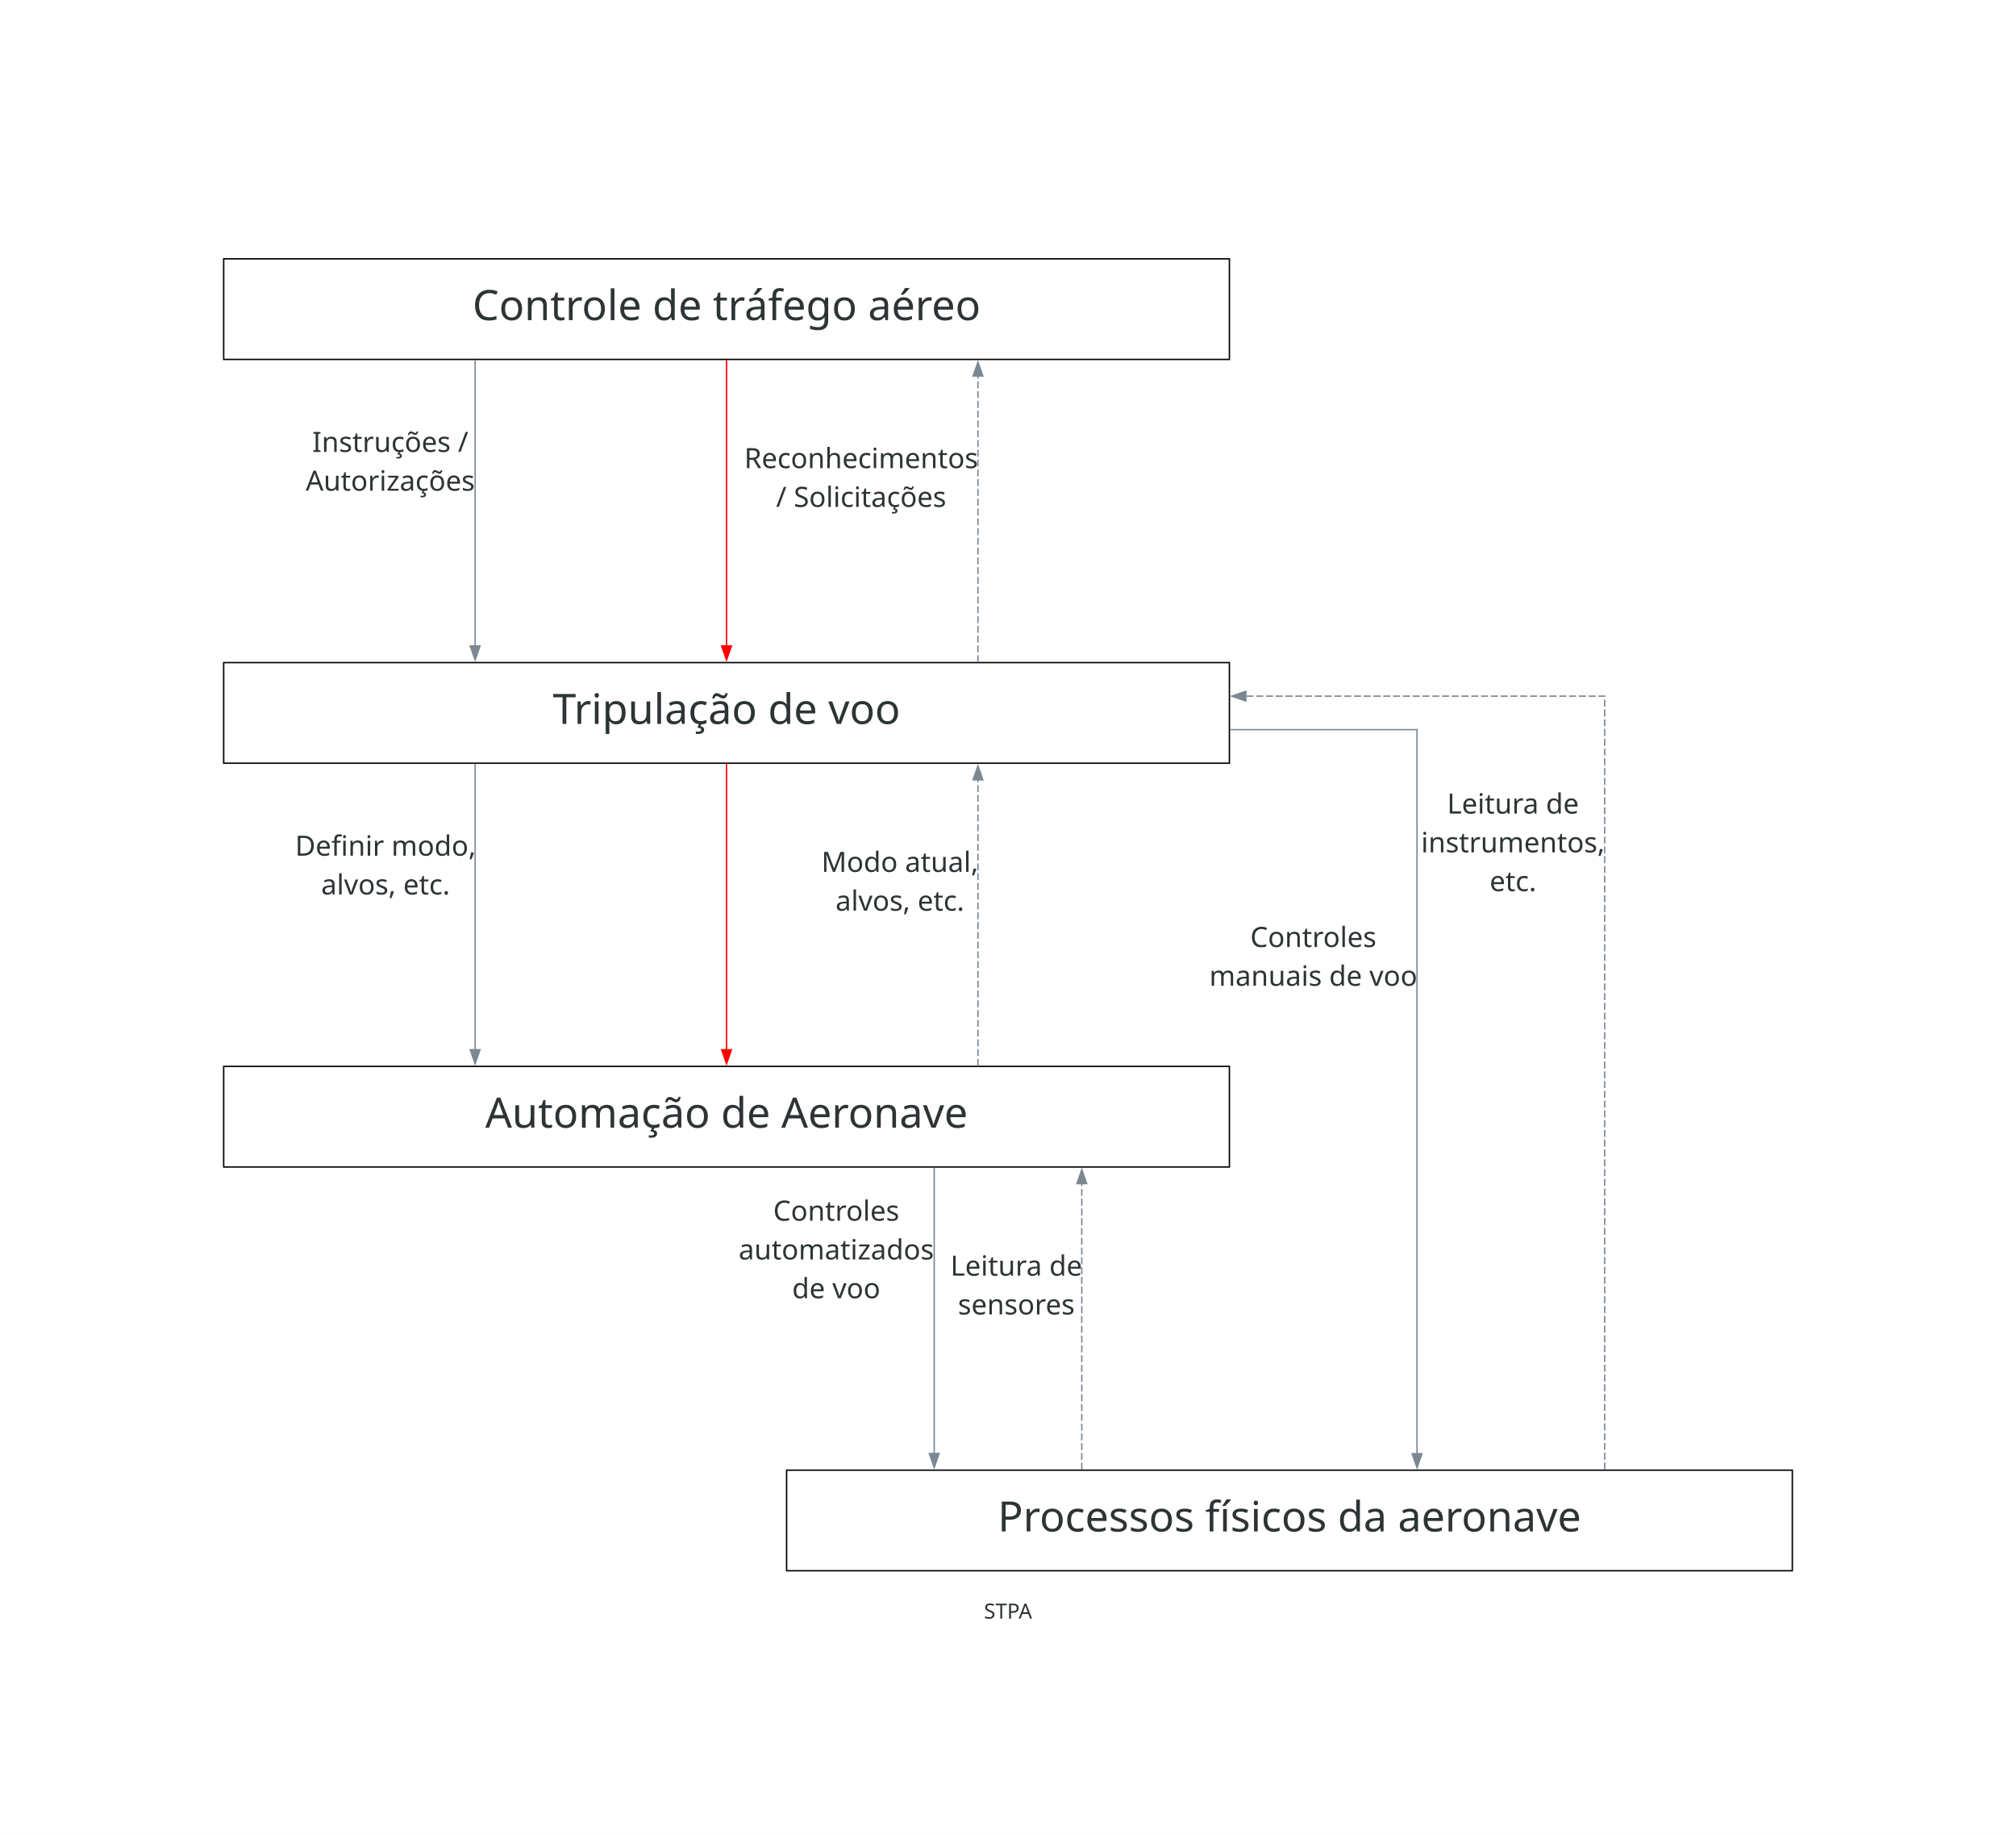
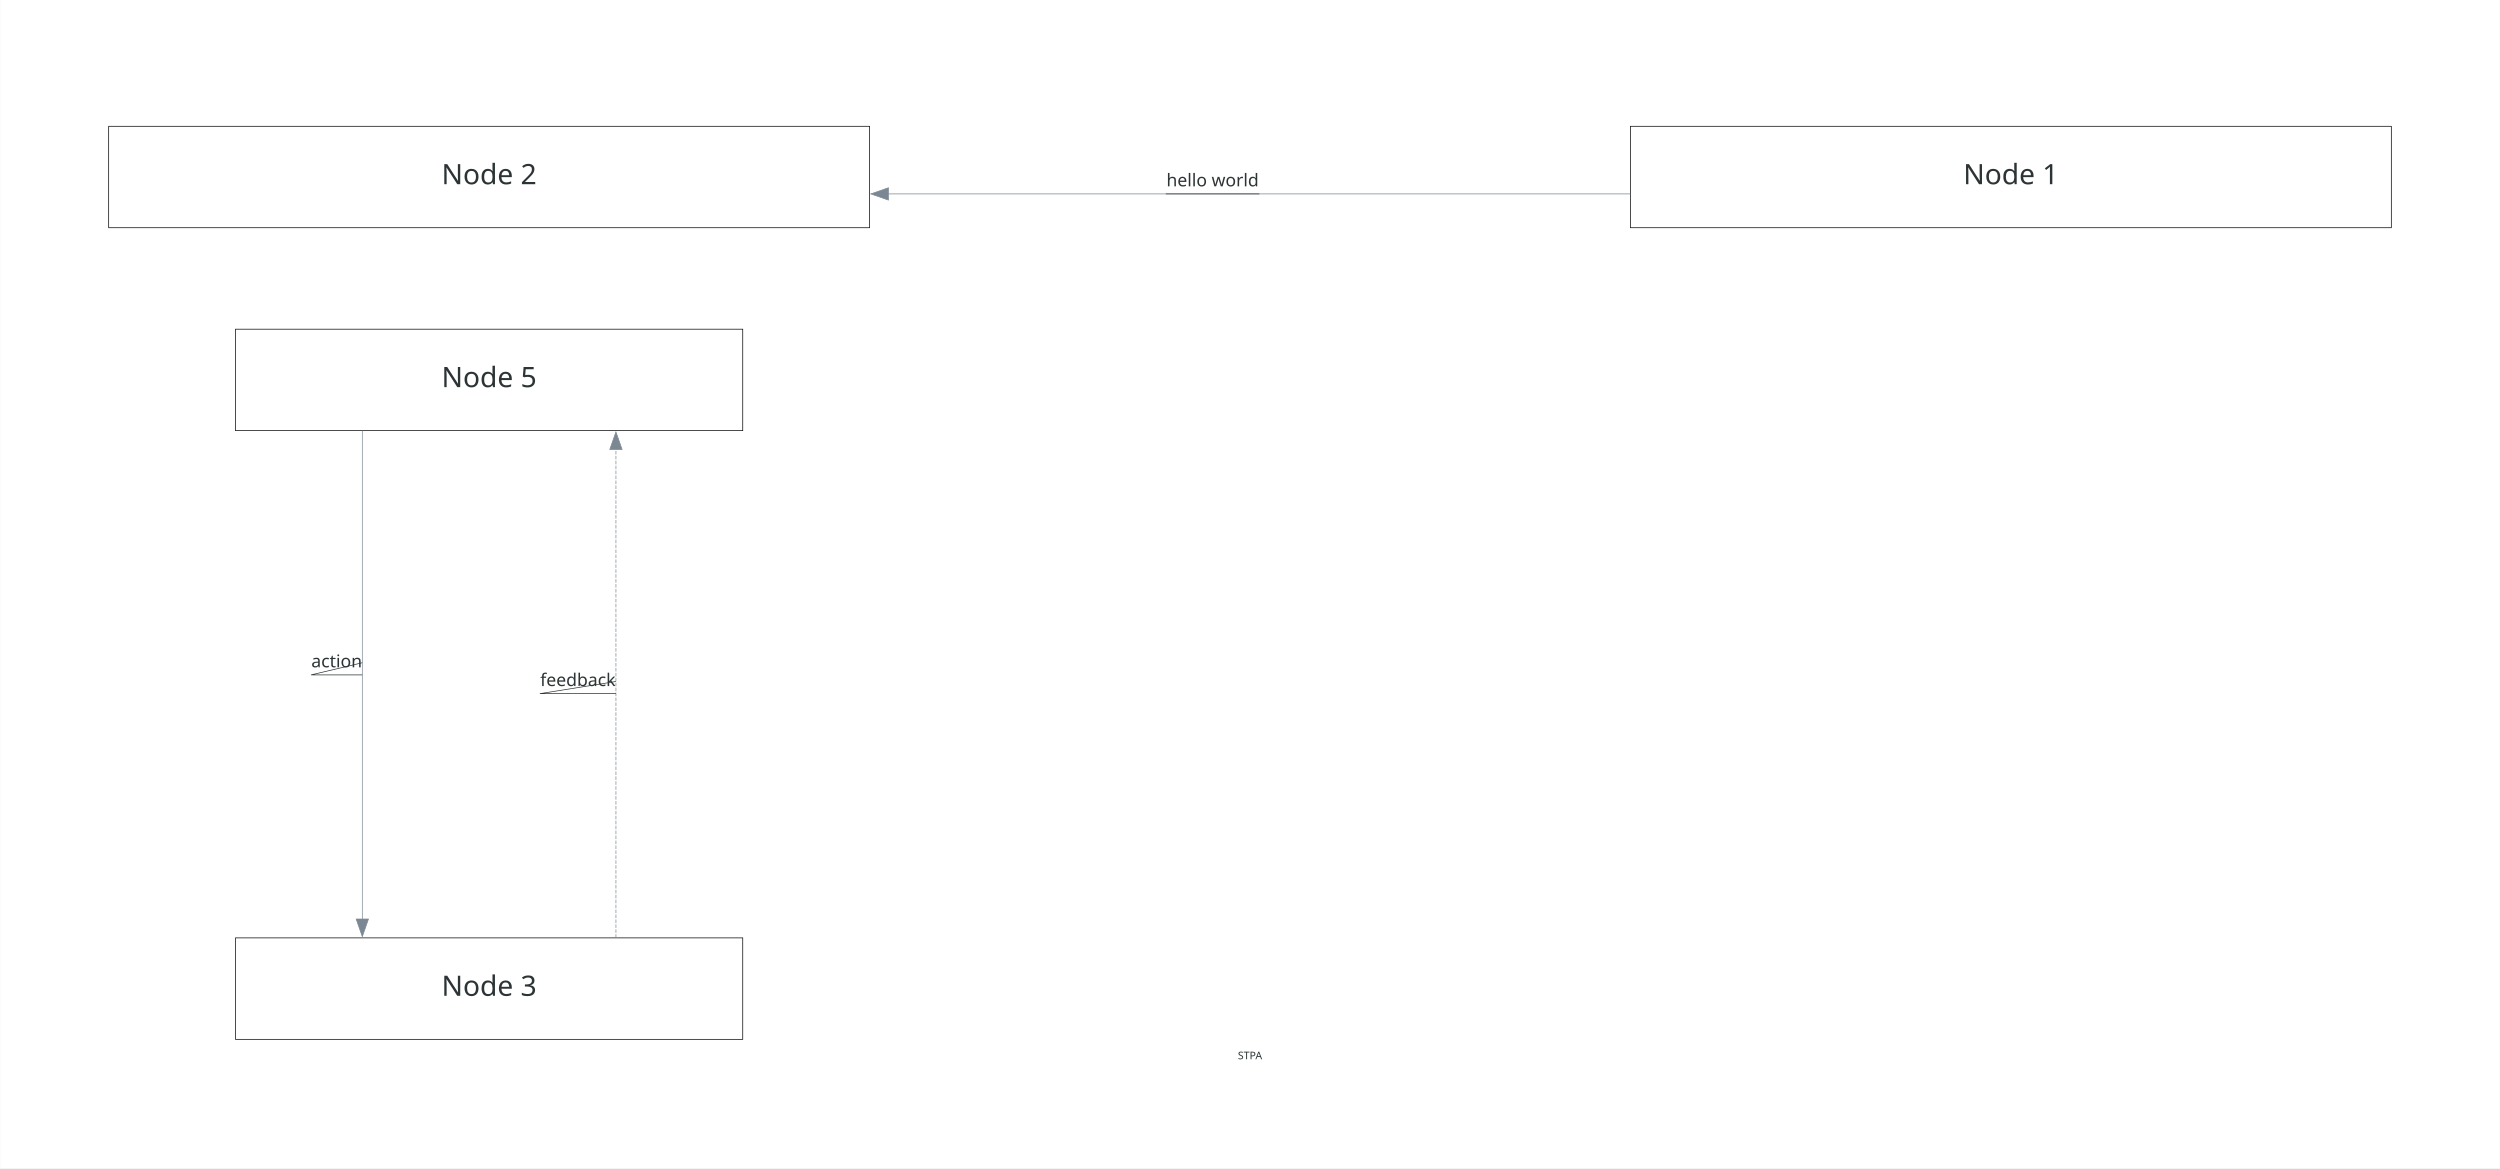
- <svg xmlns="http://www.w3.org/2000/svg" width="1443pt" height="1313pt" viewBox="0.00 0.00 1443.00 1313.25">
-   <g id="graph0" class="graph" transform="scale(1 1) rotate(0) translate(144 1169.25)">
-     <polygon fill="white" stroke="none" points="-144,144 -144,-1169.25 1299,-1169.25 1299,144 -144,144" />
-     <text text-anchor="middle" x="577.5" y="-10.75" font-family="Sans-Serif" font-size="15.00" fill="#2d3436">STPA</text>
+ <svg xmlns="http://www.w3.org/2000/svg" width="3548pt" height="1658pt" viewBox="0.00 0.00 3548.00 1658.25">
+   <g id="graph0" class="graph" transform="scale(1 1) rotate(0) translate(144 1514.25)">
+     <polygon fill="white" stroke="none" points="-144,144 -144,-1514.25 3404,-1514.25 3404,144 -144,144" />
+     <text text-anchor="middle" x="1630" y="-10.75" font-family="Sans-Serif" font-size="15.00" fill="#2d3436">STPA</text>
    <g id="clust1" class="cluster">
</g>
    <g id="clust2" class="cluster">
</g>
    <g id="clust3" class="cluster">
</g>
-     <g id="clust4" class="cluster">
- </g>
    <g id="node1" class="node">
-       <polygon fill="white" stroke="black" points="736,-984 16,-984 16,-912 736,-912 736,-984" />
-       <text text-anchor="middle" x="376" y="-940.12" font-family="Sans-Serif" font-size="30.00" fill="#2d3436">Controle de tráfego aéreo</text>
+       <polygon fill="white" stroke="black" points="1090,-1335 10,-1335 10,-1191 1090,-1191 1090,-1335" />
+       <text text-anchor="middle" x="550" y="-1252.75" font-family="Sans-Serif" font-size="40.00" fill="#2d3436">Node 2</text>
    </g>
    <g id="node2" class="node">
-       <polygon fill="white" stroke="black" points="736,-695 16,-695 16,-623 736,-623 736,-695" />
-       <text text-anchor="middle" x="376" y="-651.12" font-family="Sans-Serif" font-size="30.00" fill="#2d3436">Tripulação de voo</text>
+       <polygon fill="white" stroke="black" points="3250,-1335 2170,-1335 2170,-1191 3250,-1191 3250,-1335" />
+       <text text-anchor="middle" x="2710" y="-1252.75" font-family="Sans-Serif" font-size="40.00" fill="#2d3436">Node 1</text>
    </g>
-     <g id="edge1" class="edge">
-       <path fill="none" stroke="#7b8894" d="M196,-911.69C196,-911.69 196,-706.9 196,-706.9" />
-       <polygon fill="#7b8894" stroke="#7b8894" points="199.5,-706.9 196,-696.9 192.5,-706.9 199.5,-706.9" />
-       <text text-anchor="middle" x="135.25" y="-845.8" font-family="Sans-Serif" font-size="20.00" fill="#2d3436">Instruções /</text>
-       <text text-anchor="middle" x="135.25" y="-818.05" font-family="Sans-Serif" font-size="20.00" fill="#2d3436">Autorizações</text>
-     </g>
-     <g id="edge9" class="edge">
-       <path fill="none" stroke="red" d="M376,-911.69C376,-911.69 376,-706.9 376,-706.9" />
-       <polygon fill="red" stroke="red" points="379.5,-706.9 376,-696.9 372.5,-706.9 379.5,-706.9" />
+     <g id="node3" class="node">
+       <polygon fill="white" stroke="black" points="910,-1047 190,-1047 190,-903 910,-903 910,-1047" />
+       <text text-anchor="middle" x="550" y="-964.75" font-family="Sans-Serif" font-size="40.00" fill="#2d3436">Node 5</text>
    </g>
    <g id="edge2" class="edge">
-       <path fill="none" stroke="#7b8894" stroke-dasharray="5,2" d="M556,-695.31C556,-695.31 556,-900.1 556,-900.1" />
-       <polygon fill="#7b8894" stroke="#7b8894" points="552.5,-900.1 556,-910.1 559.5,-900.1 552.5,-900.1" />
-       <text text-anchor="middle" x="472.38" y="-834.2" font-family="Sans-Serif" font-size="20.00" fill="#2d3436">Reconhecimentos</text>
-       <text text-anchor="middle" x="472.38" y="-806.45" font-family="Sans-Serif" font-size="20.00" fill="#2d3436">/ Solicitações</text>
+       <path fill="none" stroke="#7b8894" d="M2169.82,-1239C2169.82,-1239 1116.74,-1239 1116.74,-1239" />
+       <polygon fill="#7b8894" stroke="#7b8894" points="1116.74,-1230.25 1091.74,-1239 1116.74,-1247.75 1116.74,-1230.25" />
+       <text text-anchor="middle" x="1576.9" y="-1249.75" font-family="Sans-Serif" font-size="25.00" fill="#2d3436">hello world</text>
+       <polyline fill="none" stroke="#2d3436" points="1643.28,-1239 1510.53,-1239 1576.72,-1239" />
    </g>
-     <g id="node3" class="node">
-       <polygon fill="white" stroke="black" points="736,-406 16,-406 16,-334 736,-334 736,-406" />
-       <text text-anchor="middle" x="376" y="-362.12" font-family="Sans-Serif" font-size="30.00" fill="#2d3436">Automação de Aeronave</text>
+     <g id="node4" class="node">
+       <polygon fill="white" stroke="black" points="910,-183 190,-183 190,-39 910,-39 910,-183" />
+       <text text-anchor="middle" x="550" y="-100.75" font-family="Sans-Serif" font-size="40.00" fill="#2d3436">Node 3</text>
    </g>
    <g id="edge3" class="edge">
-       <path fill="none" stroke="#7b8894" d="M196,-622.69C196,-622.69 196,-417.9 196,-417.9" />
-       <polygon fill="#7b8894" stroke="#7b8894" points="199.5,-417.9 196,-407.9 192.5,-417.9 199.5,-417.9" />
-       <text text-anchor="middle" x="131.88" y="-556.8" font-family="Sans-Serif" font-size="20.00" fill="#2d3436">Definir modo,</text>
-       <text text-anchor="middle" x="131.88" y="-529.05" font-family="Sans-Serif" font-size="20.00" fill="#2d3436">alvos, etc.</text>
-     </g>
-     <g id="edge10" class="edge">
-       <path fill="none" stroke="red" d="M376,-622.69C376,-622.69 376,-417.9 376,-417.9" />
-       <polygon fill="red" stroke="red" points="379.5,-417.9 376,-407.9 372.5,-417.9 379.5,-417.9" />
-     </g>
-     <g id="node4" class="node">
-       <polygon fill="white" stroke="black" points="1139,-117 419,-117 419,-45 1139,-45 1139,-117" />
-       <text text-anchor="middle" x="779" y="-73.12" font-family="Sans-Serif" font-size="30.00" fill="#2d3436">Processos físicos da aeronave</text>
-     </g>
-     <g id="edge5" class="edge">
-       <path fill="none" stroke="#7b8894" d="M736.23,-647C812.42,-647 870.33,-647 870.33,-647 870.33,-647 870.33,-128.78 870.33,-128.78" />
-       <polygon fill="#7b8894" stroke="#7b8894" points="873.83,-128.78 870.33,-118.78 866.83,-128.78 873.83,-128.78" />
-       <text text-anchor="middle" x="796.08" y="-491.44" font-family="Sans-Serif" font-size="20.00" fill="#2d3436">Controles</text>
-       <text text-anchor="middle" x="796.08" y="-463.69" font-family="Sans-Serif" font-size="20.00" fill="#2d3436">manuais de voo</text>
+       <path fill="none" stroke="#7b8894" d="M370,-902.82C370,-902.82 370,-209.79 370,-209.79" />
+       <polygon fill="#7b8894" stroke="#7b8894" points="378.75,-209.79 370,-184.79 361.25,-209.79 378.75,-209.79" />
+       <text text-anchor="middle" x="333.62" y="-567.06" font-family="Sans-Serif" font-size="25.00" fill="#2d3436">action</text>
+       <polyline fill="none" stroke="#2d3436" points="370,-556.31 297.25,-556.31 370,-573.56" />
    </g>
    <g id="edge4" class="edge">
-       <path fill="none" stroke="#7b8894" stroke-dasharray="5,2" d="M556,-406.31C556,-406.31 556,-611.1 556,-611.1" />
-       <polygon fill="#7b8894" stroke="#7b8894" points="552.5,-611.1 556,-621.1 559.5,-611.1 552.5,-611.1" />
-       <text text-anchor="middle" x="500.12" y="-545.2" font-family="Sans-Serif" font-size="20.00" fill="#2d3436">Modo atual,</text>
-       <text text-anchor="middle" x="500.12" y="-517.45" font-family="Sans-Serif" font-size="20.00" fill="#2d3436">alvos, etc.</text>
-     </g>
-     <g id="edge7" class="edge">
-       <path fill="none" stroke="#7b8894" d="M524.67,-333.69C524.67,-333.69 524.67,-128.9 524.67,-128.9" />
-       <polygon fill="#7b8894" stroke="#7b8894" points="528.17,-128.9 524.67,-118.9 521.17,-128.9 528.17,-128.9" />
-       <text text-anchor="middle" x="454.54" y="-295.55" font-family="Sans-Serif" font-size="20.00" fill="#2d3436">Controles</text>
-       <text text-anchor="middle" x="454.54" y="-267.8" font-family="Sans-Serif" font-size="20.00" fill="#2d3436">automatizados</text>
-       <text text-anchor="middle" x="454.54" y="-240.05" font-family="Sans-Serif" font-size="20.00" fill="#2d3436">de voo</text>
-     </g>
-     <g id="edge6" class="edge">
-       <path fill="none" stroke="#7b8894" stroke-dasharray="5,2" d="M1004.67,-117.46C1004.67,-246.1 1004.67,-671 1004.67,-671 1004.67,-671 747.75,-671 747.75,-671" />
-       <polygon fill="#7b8894" stroke="#7b8894" points="747.75,-667.5 737.75,-671 747.75,-674.5 747.75,-667.5" />
-       <text text-anchor="middle" x="939.04" y="-586.94" font-family="Sans-Serif" font-size="20.00" fill="#2d3436">Leitura de</text>
-       <text text-anchor="middle" x="939.04" y="-559.19" font-family="Sans-Serif" font-size="20.00" fill="#2d3436">instrumentos,</text>
-       <text text-anchor="middle" x="939.04" y="-531.44" font-family="Sans-Serif" font-size="20.00" fill="#2d3436">etc.</text>
-     </g>
-     <g id="edge8" class="edge">
-       <path fill="none" stroke="#7b8894" stroke-dasharray="5,2" d="M630.33,-117.31C630.33,-117.31 630.33,-322.1 630.33,-322.1" />
-       <polygon fill="#7b8894" stroke="#7b8894" points="626.83,-322.1 630.33,-332.1 633.83,-322.1 626.83,-322.1" />
-       <text text-anchor="middle" x="583.46" y="-256.2" font-family="Sans-Serif" font-size="20.00" fill="#2d3436">Leitura de</text>
-       <text text-anchor="middle" x="583.46" y="-228.45" font-family="Sans-Serif" font-size="20.00" fill="#2d3436">sensores</text>
+       <path fill="none" stroke="#7b8894" stroke-dasharray="5,2" d="M730,-183.18C730,-183.18 730,-876.21 730,-876.21" />
+       <polygon fill="#7b8894" stroke="#7b8894" points="721.25,-876.21 730,-901.21 738.75,-876.21 721.25,-876.21" />
+       <text text-anchor="middle" x="676" y="-540.44" font-family="Sans-Serif" font-size="25.00" fill="#2d3436">feedback</text>
+       <polyline fill="none" stroke="#2d3436" points="730,-529.69 622,-529.69 730,-546.95" />
    </g>
  </g>
</svg>
